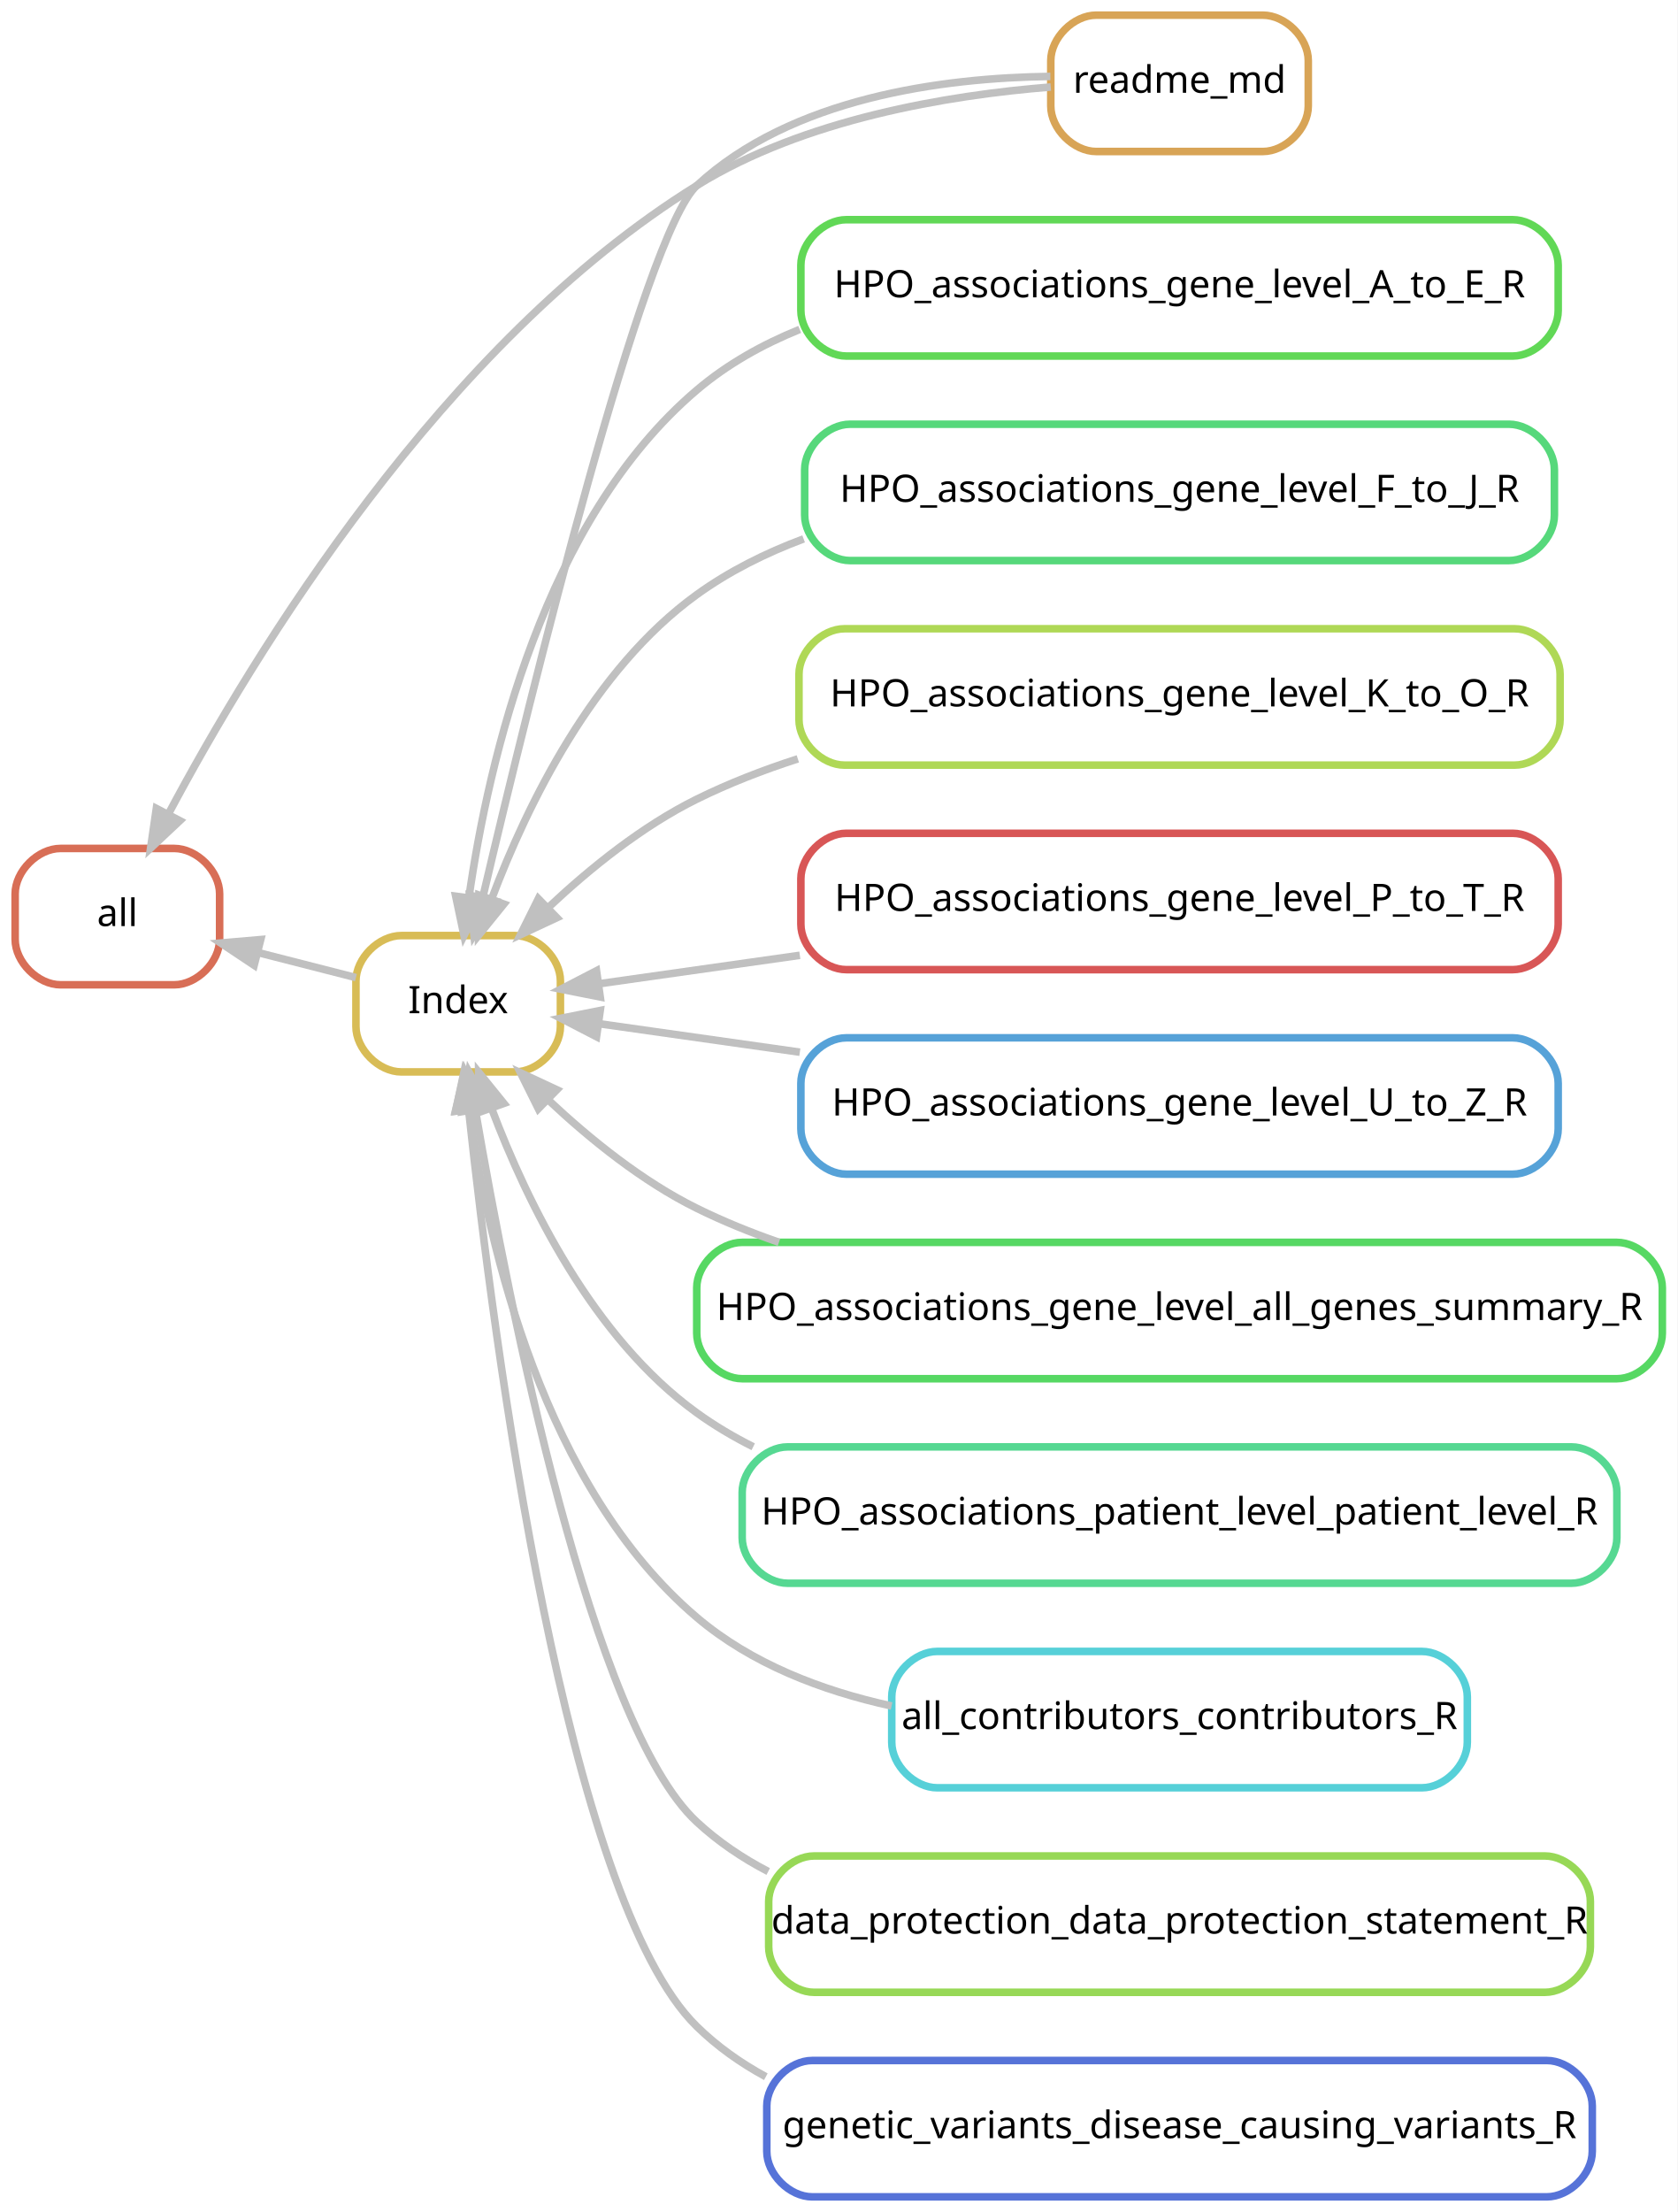
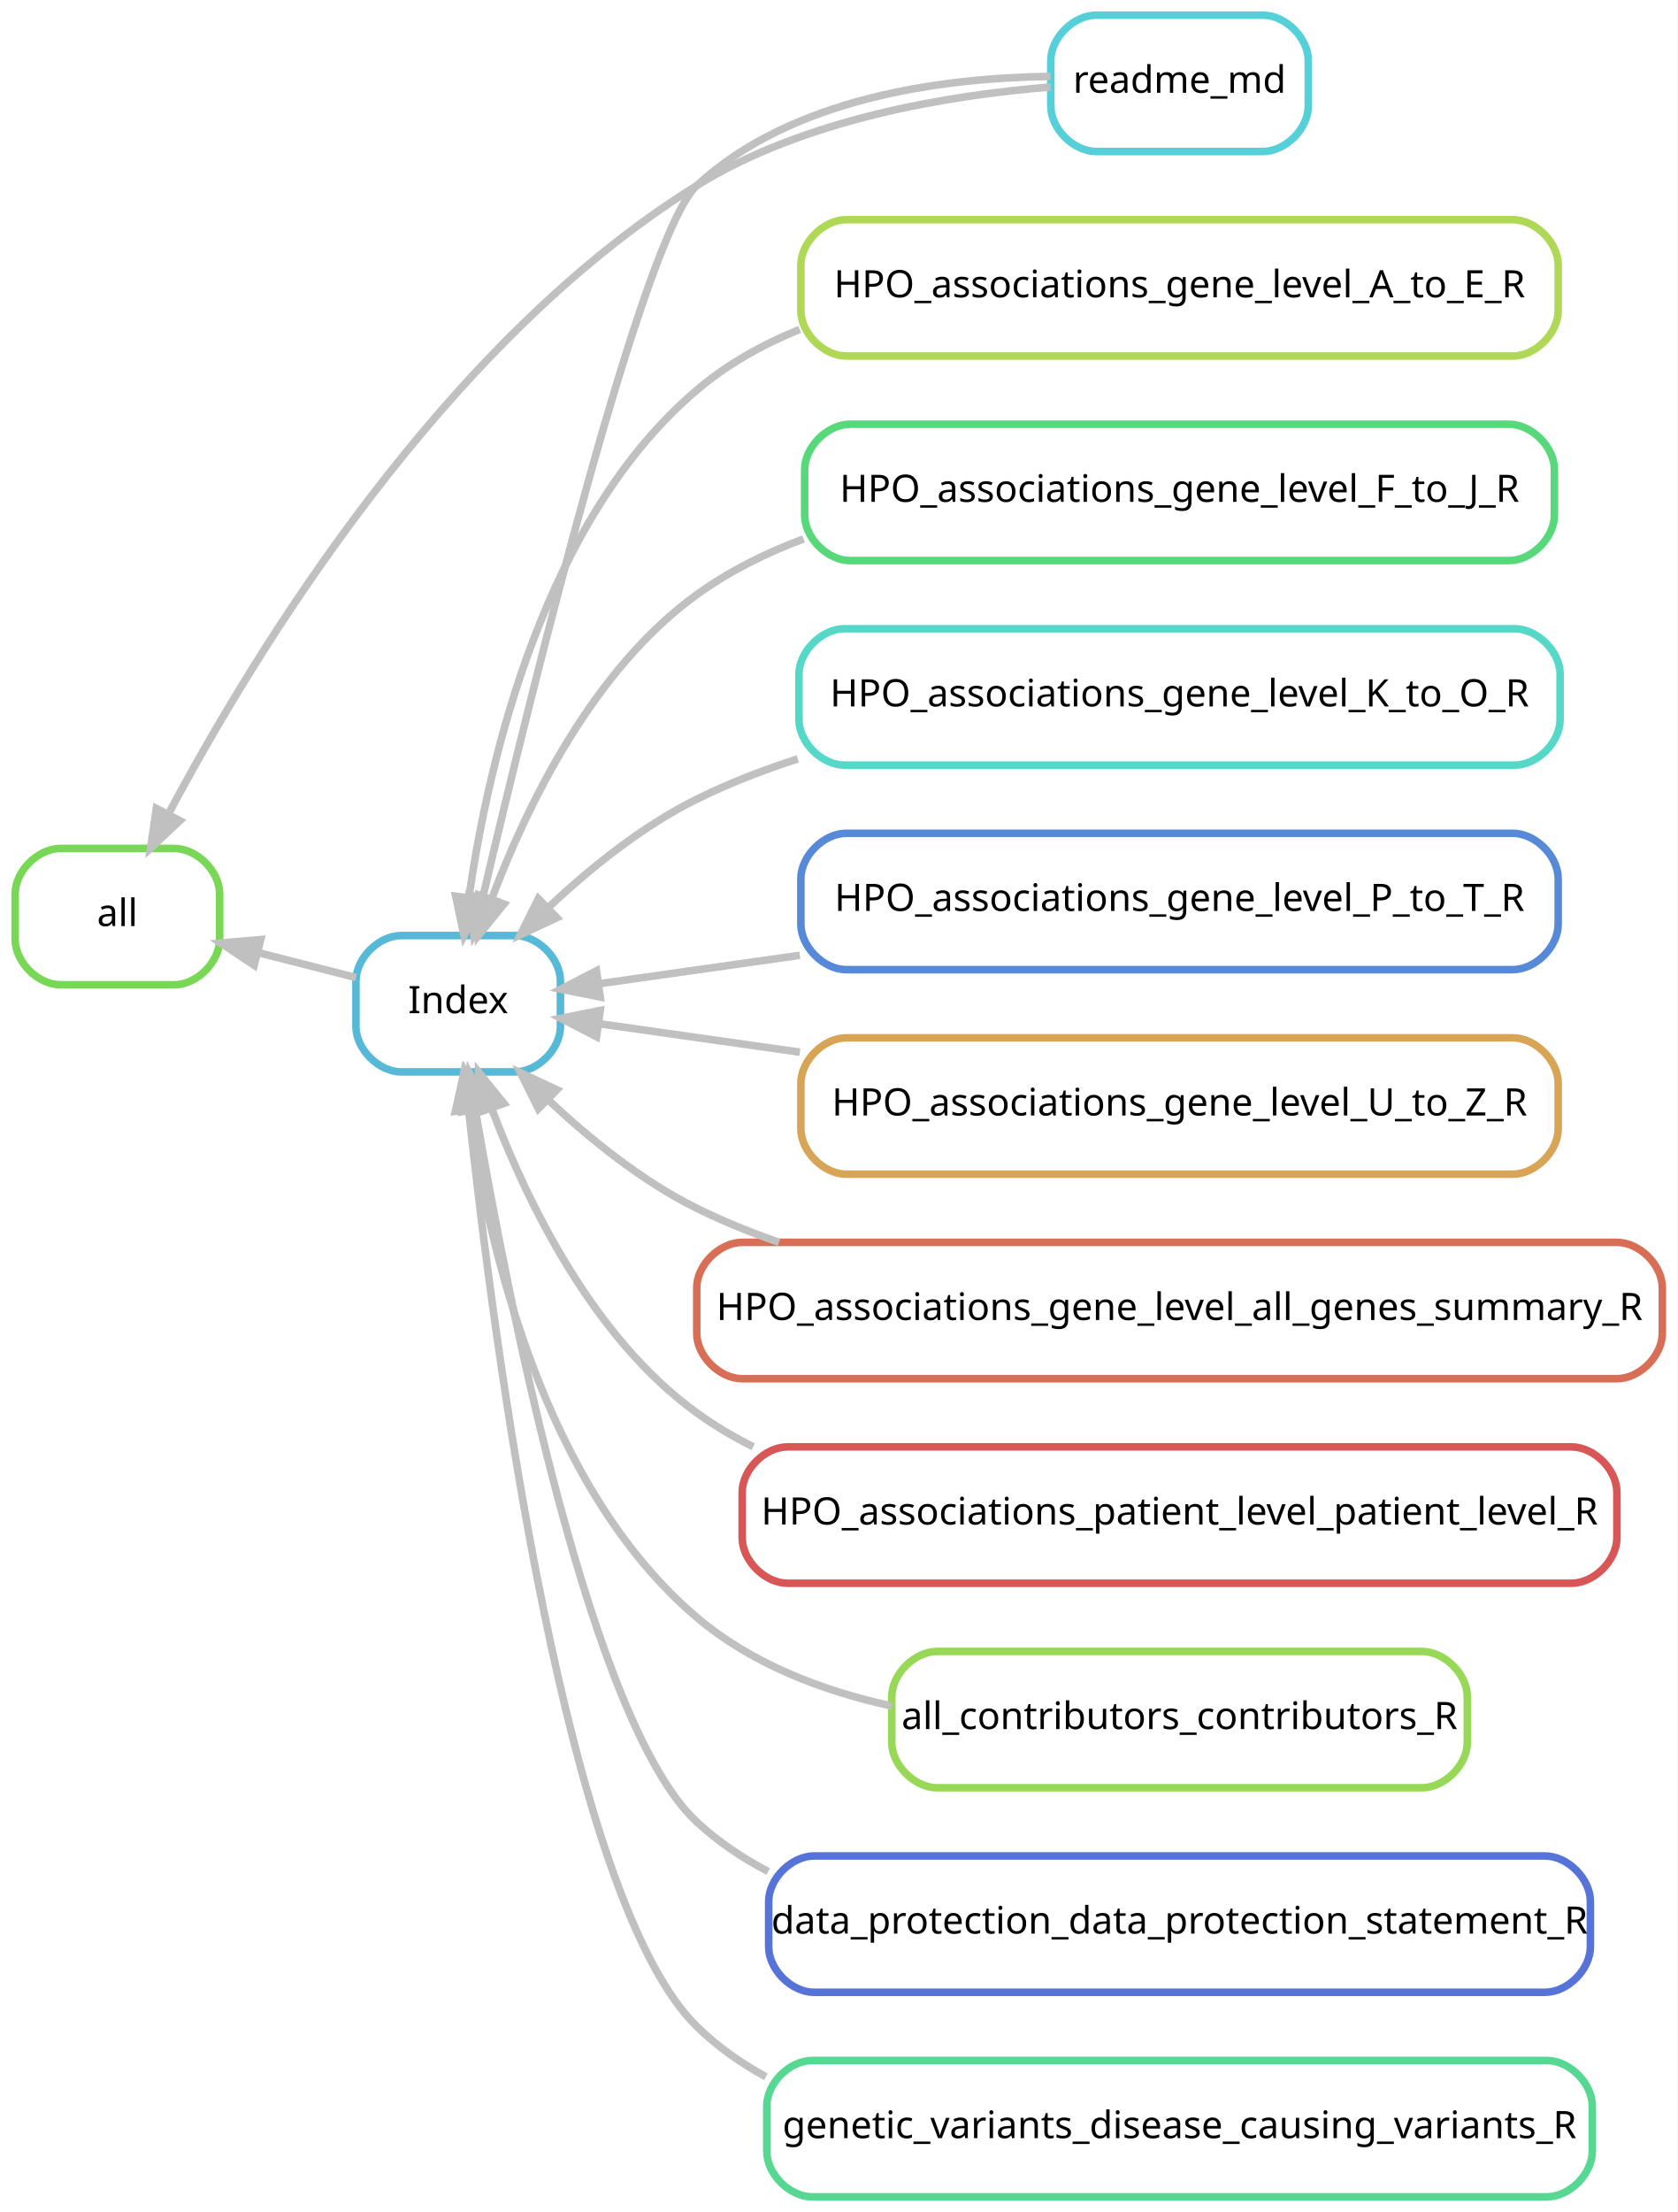
<svg xmlns="http://www.w3.org/2000/svg" width="443pt" height="584pt" viewBox="0.00 0.00 443.00 584.00">
  <g id="graph0" class="graph" transform="scale(1 1) rotate(0) translate(4 580)">
    <polygon fill="#ffffff" stroke="transparent" points="-4,4 -4,-580 439,-580 439,4 -4,4" />
    <g id="node1" class="node">
-       <path fill="none" stroke="#d86e56" stroke-width="2" d="M42,-356C42,-356 12,-356 12,-356 6,-356 0,-350 0,-344 0,-344 0,-332 0,-332 0,-326 6,-320 12,-320 12,-320 42,-320 42,-320 48,-320 54,-326 54,-332 54,-332 54,-344 54,-344 54,-350 48,-356 42,-356" />
+       <path fill="none" stroke="#78d856" stroke-width="2" d="M42,-356C42,-356 12,-356 12,-356 6,-356 0,-350 0,-344 0,-344 0,-332 0,-332 0,-326 6,-320 12,-320 12,-320 42,-320 42,-320 48,-320 54,-326 54,-332 54,-332 54,-344 54,-344 54,-350 48,-356 42,-356" />
      <text text-anchor="middle" x="27" y="-335.5" font-family="sans" font-size="10.00" fill="#000000">all</text>
    </g>
    <g id="node2" class="node">
-       <path fill="none" stroke="#d8bc56" stroke-width="2" d="M132,-333C132,-333 102,-333 102,-333 96,-333 90,-327 90,-321 90,-321 90,-309 90,-309 90,-303 96,-297 102,-297 102,-297 132,-297 132,-297 138,-297 144,-303 144,-309 144,-309 144,-321 144,-321 144,-327 138,-333 132,-333" />
+       <path fill="none" stroke="#56b9d8" stroke-width="2" d="M132,-333C132,-333 102,-333 102,-333 96,-333 90,-327 90,-321 90,-321 90,-309 90,-309 90,-303 96,-297 102,-297 102,-297 132,-297 132,-297 138,-297 144,-303 144,-309 144,-309 144,-321 144,-321 144,-327 138,-333 132,-333" />
      <text text-anchor="middle" x="117" y="-312.5" font-family="sans" font-size="10.00" fill="#000000">Index</text>
    </g>
-     <g id="edge2" class="edge">
+     <g id="edge1" class="edge">
      <path fill="none" stroke="#c0c0c0" stroke-width="2" d="M89.997,-321.901C81.884,-323.974 72.837,-326.286 64.187,-328.497" />
      <polygon fill="#c0c0c0" stroke="#c0c0c0" stroke-width="2" points="63.117,-325.158 54.295,-331.025 64.85,-331.94 63.117,-325.158" />
    </g>
    <g id="node3" class="node">
-       <path fill="none" stroke="#61d856" stroke-width="2" d="M395.5,-522C395.5,-522 219.5,-522 219.5,-522 213.5,-522 207.5,-516 207.5,-510 207.5,-510 207.5,-498 207.5,-498 207.5,-492 213.5,-486 219.5,-486 219.5,-486 395.5,-486 395.5,-486 401.5,-486 407.5,-492 407.5,-498 407.5,-498 407.5,-510 407.5,-510 407.5,-516 401.5,-522 395.5,-522" />
+       <path fill="none" stroke="#afd856" stroke-width="2" d="M395.5,-522C395.5,-522 219.5,-522 219.5,-522 213.5,-522 207.5,-516 207.5,-510 207.5,-510 207.5,-498 207.5,-498 207.5,-492 213.5,-486 219.5,-486 219.5,-486 395.5,-486 395.5,-486 401.5,-486 407.5,-492 407.5,-498 407.5,-498 407.5,-510 407.5,-510 407.5,-516 401.5,-522 395.5,-522" />
      <text text-anchor="middle" x="307.5" y="-501.5" font-family="sans" font-size="10.00" fill="#000000">HPO_associations_gene_level_A_to_E_R</text>
    </g>
-     <g id="edge6" class="edge">
+     <g id="edge3" class="edge">
      <path fill="none" stroke="#c0c0c0" stroke-width="2" d="M207.201,-493.036C197.33,-489.041 188.018,-483.812 180,-477 139.708,-442.766 125.058,-379.511 119.825,-342.994" />
      <polygon fill="#c0c0c0" stroke="#c0c0c0" stroke-width="2" points="123.288,-342.483 118.534,-333.015 116.346,-343.381 123.288,-342.483" />
    </g>
    <g id="node4" class="node">
-       <path fill="none" stroke="#d8a456" stroke-width="2" d="M329.5,-576C329.5,-576 285.5,-576 285.5,-576 279.5,-576 273.5,-570 273.5,-564 273.5,-564 273.5,-552 273.5,-552 273.5,-546 279.5,-540 285.5,-540 285.5,-540 329.5,-540 329.5,-540 335.5,-540 341.5,-546 341.5,-552 341.5,-552 341.5,-564 341.5,-564 341.5,-570 335.5,-576 329.5,-576" />
+       <path fill="none" stroke="#56d0d8" stroke-width="2" d="M329.5,-576C329.5,-576 285.5,-576 285.5,-576 279.5,-576 273.5,-570 273.5,-564 273.5,-564 273.5,-552 273.5,-552 273.5,-546 279.5,-540 285.5,-540 285.5,-540 329.5,-540 329.5,-540 335.5,-540 341.5,-546 341.5,-552 341.5,-552 341.5,-564 341.5,-564 341.5,-570 335.5,-576 329.5,-576" />
      <text text-anchor="middle" x="307.5" y="-555.5" font-family="sans" font-size="10.00" fill="#000000">readme_md</text>
    </g>
-     <g id="edge1" class="edge">
+     <g id="edge2" class="edge">
      <path fill="none" stroke="#c0c0c0" stroke-width="2" d="M273.494,-557.032C246.376,-554.86 208.372,-548.574 180,-531 112.919,-489.448 63.044,-407.51 40.428,-365.005" />
      <polygon fill="#c0c0c0" stroke="#c0c0c0" stroke-width="2" points="43.496,-363.32 35.769,-356.072 37.29,-366.557 43.496,-363.32" />
    </g>
-     <g id="edge5" class="edge">
+     <g id="edge6" class="edge">
      <path fill="none" stroke="#c0c0c0" stroke-width="2" d="M273.389,-559.826C244.907,-559.453 205.049,-554.235 180,-531 165.976,-517.991 136.53,-398.435 123.472,-342.994" />
      <polygon fill="#c0c0c0" stroke="#c0c0c0" stroke-width="2" points="126.848,-342.058 121.16,-333.119 120.032,-343.654 126.848,-342.058" />
    </g>
    <g id="node5" class="node">
      <path fill="none" stroke="#56d87b" stroke-width="2" d="M394.5,-468C394.5,-468 220.5,-468 220.5,-468 214.5,-468 208.5,-462 208.5,-456 208.5,-456 208.5,-444 208.5,-444 208.5,-438 214.5,-432 220.5,-432 220.5,-432 394.5,-432 394.5,-432 400.5,-432 406.5,-438 406.5,-444 406.5,-444 406.5,-456 406.5,-456 406.5,-462 400.5,-468 394.5,-468" />
      <text text-anchor="middle" x="307.5" y="-447.5" font-family="sans" font-size="10.00" fill="#000000">HPO_associations_gene_level_F_to_J_R</text>
    </g>
-     <g id="edge8" class="edge">
+     <g id="edge7" class="edge">
      <path fill="none" stroke="#c0c0c0" stroke-width="2" d="M208.226,-437.729C198.165,-433.976 188.528,-429.162 180,-423 152.629,-403.223 135.259,-367.6 125.843,-342.693" />
      <polygon fill="#c0c0c0" stroke="#c0c0c0" stroke-width="2" points="129.066,-341.312 122.399,-333.078 122.476,-343.673 129.066,-341.312" />
    </g>
    <g id="node6" class="node">
-       <path fill="none" stroke="#afd856" stroke-width="2" d="M396,-414C396,-414 219,-414 219,-414 213,-414 207,-408 207,-402 207,-402 207,-390 207,-390 207,-384 213,-378 219,-378 219,-378 396,-378 396,-378 402,-378 408,-384 408,-390 408,-390 408,-402 408,-402 408,-408 402,-414 396,-414" />
+       <path fill="none" stroke="#56d8c9" stroke-width="2" d="M396,-414C396,-414 219,-414 219,-414 213,-414 207,-408 207,-402 207,-402 207,-390 207,-390 207,-384 213,-378 219,-378 219,-378 396,-378 396,-378 402,-378 408,-384 408,-390 408,-390 408,-402 408,-402 408,-408 402,-414 396,-414" />
      <text text-anchor="middle" x="307.5" y="-393.5" font-family="sans" font-size="10.00" fill="#000000">HPO_associations_gene_level_K_to_O_R</text>
    </g>
-     <g id="edge11" class="edge">
+     <g id="edge13" class="edge">
      <path fill="none" stroke="#c0c0c0" stroke-width="2" d="M206.698,-379.655C197.46,-376.676 188.419,-373.157 180,-369 165.656,-361.918 151.902,-350.819 140.925,-340.521" />
      <polygon fill="#c0c0c0" stroke="#c0c0c0" stroke-width="2" points="143.057,-337.71 133.455,-333.232 138.169,-342.721 143.057,-337.71" />
    </g>
    <g id="node7" class="node">
-       <path fill="none" stroke="#d85656" stroke-width="2" d="M395.5,-360C395.5,-360 219.5,-360 219.5,-360 213.5,-360 207.5,-354 207.5,-348 207.5,-348 207.5,-336 207.5,-336 207.5,-330 213.5,-324 219.5,-324 219.5,-324 395.5,-324 395.5,-324 401.5,-324 407.5,-330 407.5,-336 407.5,-336 407.5,-348 407.5,-348 407.5,-354 401.5,-360 395.5,-360" />
+       <path fill="none" stroke="#568ad8" stroke-width="2" d="M395.5,-360C395.5,-360 219.5,-360 219.5,-360 213.5,-360 207.5,-354 207.5,-348 207.5,-348 207.5,-336 207.5,-336 207.5,-330 213.5,-324 219.5,-324 219.5,-324 395.5,-324 395.5,-324 401.5,-324 407.5,-330 407.5,-336 407.5,-336 407.5,-348 407.5,-348 407.5,-354 401.5,-360 395.5,-360" />
      <text text-anchor="middle" x="307.5" y="-339.5" font-family="sans" font-size="10.00" fill="#000000">HPO_associations_gene_level_P_to_T_R</text>
    </g>
-     <g id="edge4" class="edge">
+     <g id="edge11" class="edge">
      <path fill="none" stroke="#c0c0c0" stroke-width="2" d="M207.229,-327.788C188.293,-325.105 169.623,-322.458 154.223,-320.276" />
      <polygon fill="#c0c0c0" stroke="#c0c0c0" stroke-width="2" points="154.512,-316.782 144.12,-318.844 153.53,-323.712 154.512,-316.782" />
    </g>
    <g id="node8" class="node">
-       <path fill="none" stroke="#56a2d8" stroke-width="2" d="M395.5,-306C395.5,-306 219.5,-306 219.5,-306 213.5,-306 207.5,-300 207.5,-294 207.5,-294 207.5,-282 207.5,-282 207.5,-276 213.5,-270 219.5,-270 219.5,-270 395.5,-270 395.5,-270 401.5,-270 407.5,-276 407.5,-282 407.5,-282 407.5,-294 407.5,-294 407.5,-300 401.5,-306 395.5,-306" />
+       <path fill="none" stroke="#d8a456" stroke-width="2" d="M395.5,-306C395.5,-306 219.5,-306 219.5,-306 213.5,-306 207.5,-300 207.5,-294 207.5,-294 207.5,-282 207.5,-282 207.5,-276 213.5,-270 219.5,-270 219.5,-270 395.5,-270 395.5,-270 401.5,-270 407.5,-276 407.5,-282 407.5,-282 407.5,-294 407.5,-294 407.5,-300 401.5,-306 395.5,-306" />
      <text text-anchor="middle" x="307.5" y="-285.5" font-family="sans" font-size="10.00" fill="#000000">HPO_associations_gene_level_U_to_Z_R</text>
    </g>
-     <g id="edge9" class="edge">
+     <g id="edge10" class="edge">
      <path fill="none" stroke="#c0c0c0" stroke-width="2" d="M207.229,-302.212C188.293,-304.895 169.623,-307.542 154.223,-309.724" />
      <polygon fill="#c0c0c0" stroke="#c0c0c0" stroke-width="2" points="153.53,-306.288 144.12,-311.156 154.512,-313.218 153.53,-306.288" />
    </g>
    <g id="node9" class="node">
-       <path fill="none" stroke="#56d863" stroke-width="2" d="M423,-252C423,-252 192,-252 192,-252 186,-252 180,-246 180,-240 180,-240 180,-228 180,-228 180,-222 186,-216 192,-216 192,-216 423,-216 423,-216 429,-216 435,-222 435,-228 435,-228 435,-240 435,-240 435,-246 429,-252 423,-252" />
+       <path fill="none" stroke="#d86e56" stroke-width="2" d="M423,-252C423,-252 192,-252 192,-252 186,-252 180,-246 180,-240 180,-240 180,-228 180,-228 180,-222 186,-216 192,-216 192,-216 423,-216 423,-216 429,-216 435,-222 435,-228 435,-228 435,-240 435,-240 435,-246 429,-252 423,-252" />
      <text text-anchor="middle" x="307.5" y="-231.5" font-family="sans" font-size="10.00" fill="#000000">HPO_associations_gene_level_all_genes_summary_R</text>
    </g>
-     <g id="edge7" class="edge">
+     <g id="edge9" class="edge">
      <path fill="none" stroke="#c0c0c0" stroke-width="2" d="M201.712,-252.014C194.213,-254.617 186.898,-257.594 180,-261 165.656,-268.082 151.902,-279.181 140.925,-289.479" />
      <polygon fill="#c0c0c0" stroke="#c0c0c0" stroke-width="2" points="138.169,-287.279 133.455,-296.768 143.057,-292.29 138.169,-287.279" />
    </g>
    <g id="node10" class="node">
-       <path fill="none" stroke="#56d892" stroke-width="2" d="M411,-198C411,-198 204,-198 204,-198 198,-198 192,-192 192,-186 192,-186 192,-174 192,-174 192,-168 198,-162 204,-162 204,-162 411,-162 411,-162 417,-162 423,-168 423,-174 423,-174 423,-186 423,-186 423,-192 417,-198 411,-198" />
+       <path fill="none" stroke="#d85656" stroke-width="2" d="M411,-198C411,-198 204,-198 204,-198 198,-198 192,-192 192,-186 192,-186 192,-174 192,-174 192,-168 198,-162 204,-162 204,-162 411,-162 411,-162 417,-162 423,-168 423,-174 423,-174 423,-186 423,-186 423,-192 417,-198 411,-198" />
      <text text-anchor="middle" x="307.5" y="-177.5" font-family="sans" font-size="10.00" fill="#000000">HPO_associations_patient_level_patient_level_R</text>
    </g>
-     <g id="edge10" class="edge">
+     <g id="edge8" class="edge">
      <path fill="none" stroke="#c0c0c0" stroke-width="2" d="M194.917,-198.031C189.687,-200.647 184.677,-203.621 180,-207 152.629,-226.777 135.259,-262.4 125.843,-287.307" />
      <polygon fill="#c0c0c0" stroke="#c0c0c0" stroke-width="2" points="122.476,-286.327 122.399,-296.922 129.066,-288.688 122.476,-286.327" />
    </g>
    <g id="node11" class="node">
-       <path fill="none" stroke="#56d0d8" stroke-width="2" d="M371.5,-144C371.5,-144 243.5,-144 243.5,-144 237.5,-144 231.5,-138 231.5,-132 231.5,-132 231.5,-120 231.5,-120 231.5,-114 237.5,-108 243.5,-108 243.5,-108 371.5,-108 371.5,-108 377.5,-108 383.5,-114 383.5,-120 383.5,-120 383.5,-132 383.5,-132 383.5,-138 377.5,-144 371.5,-144" />
+       <path fill="none" stroke="#97d856" stroke-width="2" d="M371.5,-144C371.5,-144 243.5,-144 243.5,-144 237.5,-144 231.5,-138 231.5,-132 231.5,-132 231.5,-120 231.5,-120 231.5,-114 237.5,-108 243.5,-108 243.5,-108 371.5,-108 371.5,-108 377.5,-108 383.5,-114 383.5,-120 383.5,-120 383.5,-132 383.5,-132 383.5,-138 377.5,-144 371.5,-144" />
      <text text-anchor="middle" x="307.5" y="-123.5" font-family="sans" font-size="10.00" fill="#000000">all_contributors_contributors_R</text>
    </g>
-     <g id="edge3" class="edge">
+     <g id="edge4" class="edge">
      <path fill="none" stroke="#c0c0c0" stroke-width="2" d="M231.456,-129.593C212.968,-133.642 194.398,-140.767 180,-153 139.708,-187.234 125.058,-250.489 119.825,-287.006" />
      <polygon fill="#c0c0c0" stroke="#c0c0c0" stroke-width="2" points="116.346,-286.619 118.534,-296.985 123.288,-287.517 116.346,-286.619" />
    </g>
    <g id="node12" class="node">
-       <path fill="none" stroke="#97d856" stroke-width="2" d="M404,-90C404,-90 211,-90 211,-90 205,-90 199,-84 199,-78 199,-78 199,-66 199,-66 199,-60 205,-54 211,-54 211,-54 404,-54 404,-54 410,-54 416,-60 416,-66 416,-66 416,-78 416,-78 416,-84 410,-90 404,-90" />
+       <path fill="none" stroke="#5673d8" stroke-width="2" d="M404,-90C404,-90 211,-90 211,-90 205,-90 199,-84 199,-78 199,-78 199,-66 199,-66 199,-60 205,-54 211,-54 211,-54 404,-54 404,-54 410,-54 416,-60 416,-66 416,-66 416,-78 416,-78 416,-84 410,-90 404,-90" />
      <text text-anchor="middle" x="307.5" y="-69.5" font-family="sans" font-size="10.00" fill="#000000">data_protection_data_protection_statement_R</text>
    </g>
    <g id="edge12" class="edge">
      <path fill="none" stroke="#c0c0c0" stroke-width="2" d="M198.874,-85.895C192.031,-89.45 185.64,-93.768 180,-99 152.336,-124.66 130.547,-234.603 121.52,-287.007" />
      <polygon fill="#c0c0c0" stroke="#c0c0c0" stroke-width="2" points="118.052,-286.529 119.839,-296.972 124.954,-287.694 118.052,-286.529" />
    </g>
    <g id="node13" class="node">
-       <path fill="none" stroke="#5673d8" stroke-width="2" d="M404.5,-36C404.5,-36 210.5,-36 210.5,-36 204.5,-36 198.5,-30 198.5,-24 198.5,-24 198.5,-12 198.5,-12 198.5,-6 204.5,0 210.5,0 210.5,0 404.5,0 404.5,0 410.5,0 416.5,-6 416.5,-12 416.5,-12 416.5,-24 416.5,-24 416.5,-30 410.5,-36 404.5,-36" />
+       <path fill="none" stroke="#56d892" stroke-width="2" d="M404.5,-36C404.5,-36 210.5,-36 210.5,-36 204.5,-36 198.5,-30 198.5,-24 198.5,-24 198.5,-12 198.5,-12 198.5,-6 204.5,0 210.5,0 210.5,0 404.5,0 404.5,0 410.5,0 416.5,-6 416.5,-12 416.5,-12 416.5,-24 416.5,-24 416.5,-30 410.5,-36 404.5,-36" />
      <text text-anchor="middle" x="307.5" y="-15.5" font-family="sans" font-size="10.00" fill="#000000">genetic_variants_disease_causing_variants_R</text>
    </g>
-     <g id="edge13" class="edge">
+     <g id="edge5" class="edge">
      <path fill="none" stroke="#c0c0c0" stroke-width="2" d="M198.249,-31.713C191.595,-35.317 185.415,-39.696 180,-45 145.618,-78.683 126.506,-224.52 119.79,-286.721" />
      <polygon fill="#c0c0c0" stroke="#c0c0c0" stroke-width="2" points="116.276,-286.667 118.713,-296.978 123.238,-287.398 116.276,-286.667" />
    </g>
  </g>
</svg>
